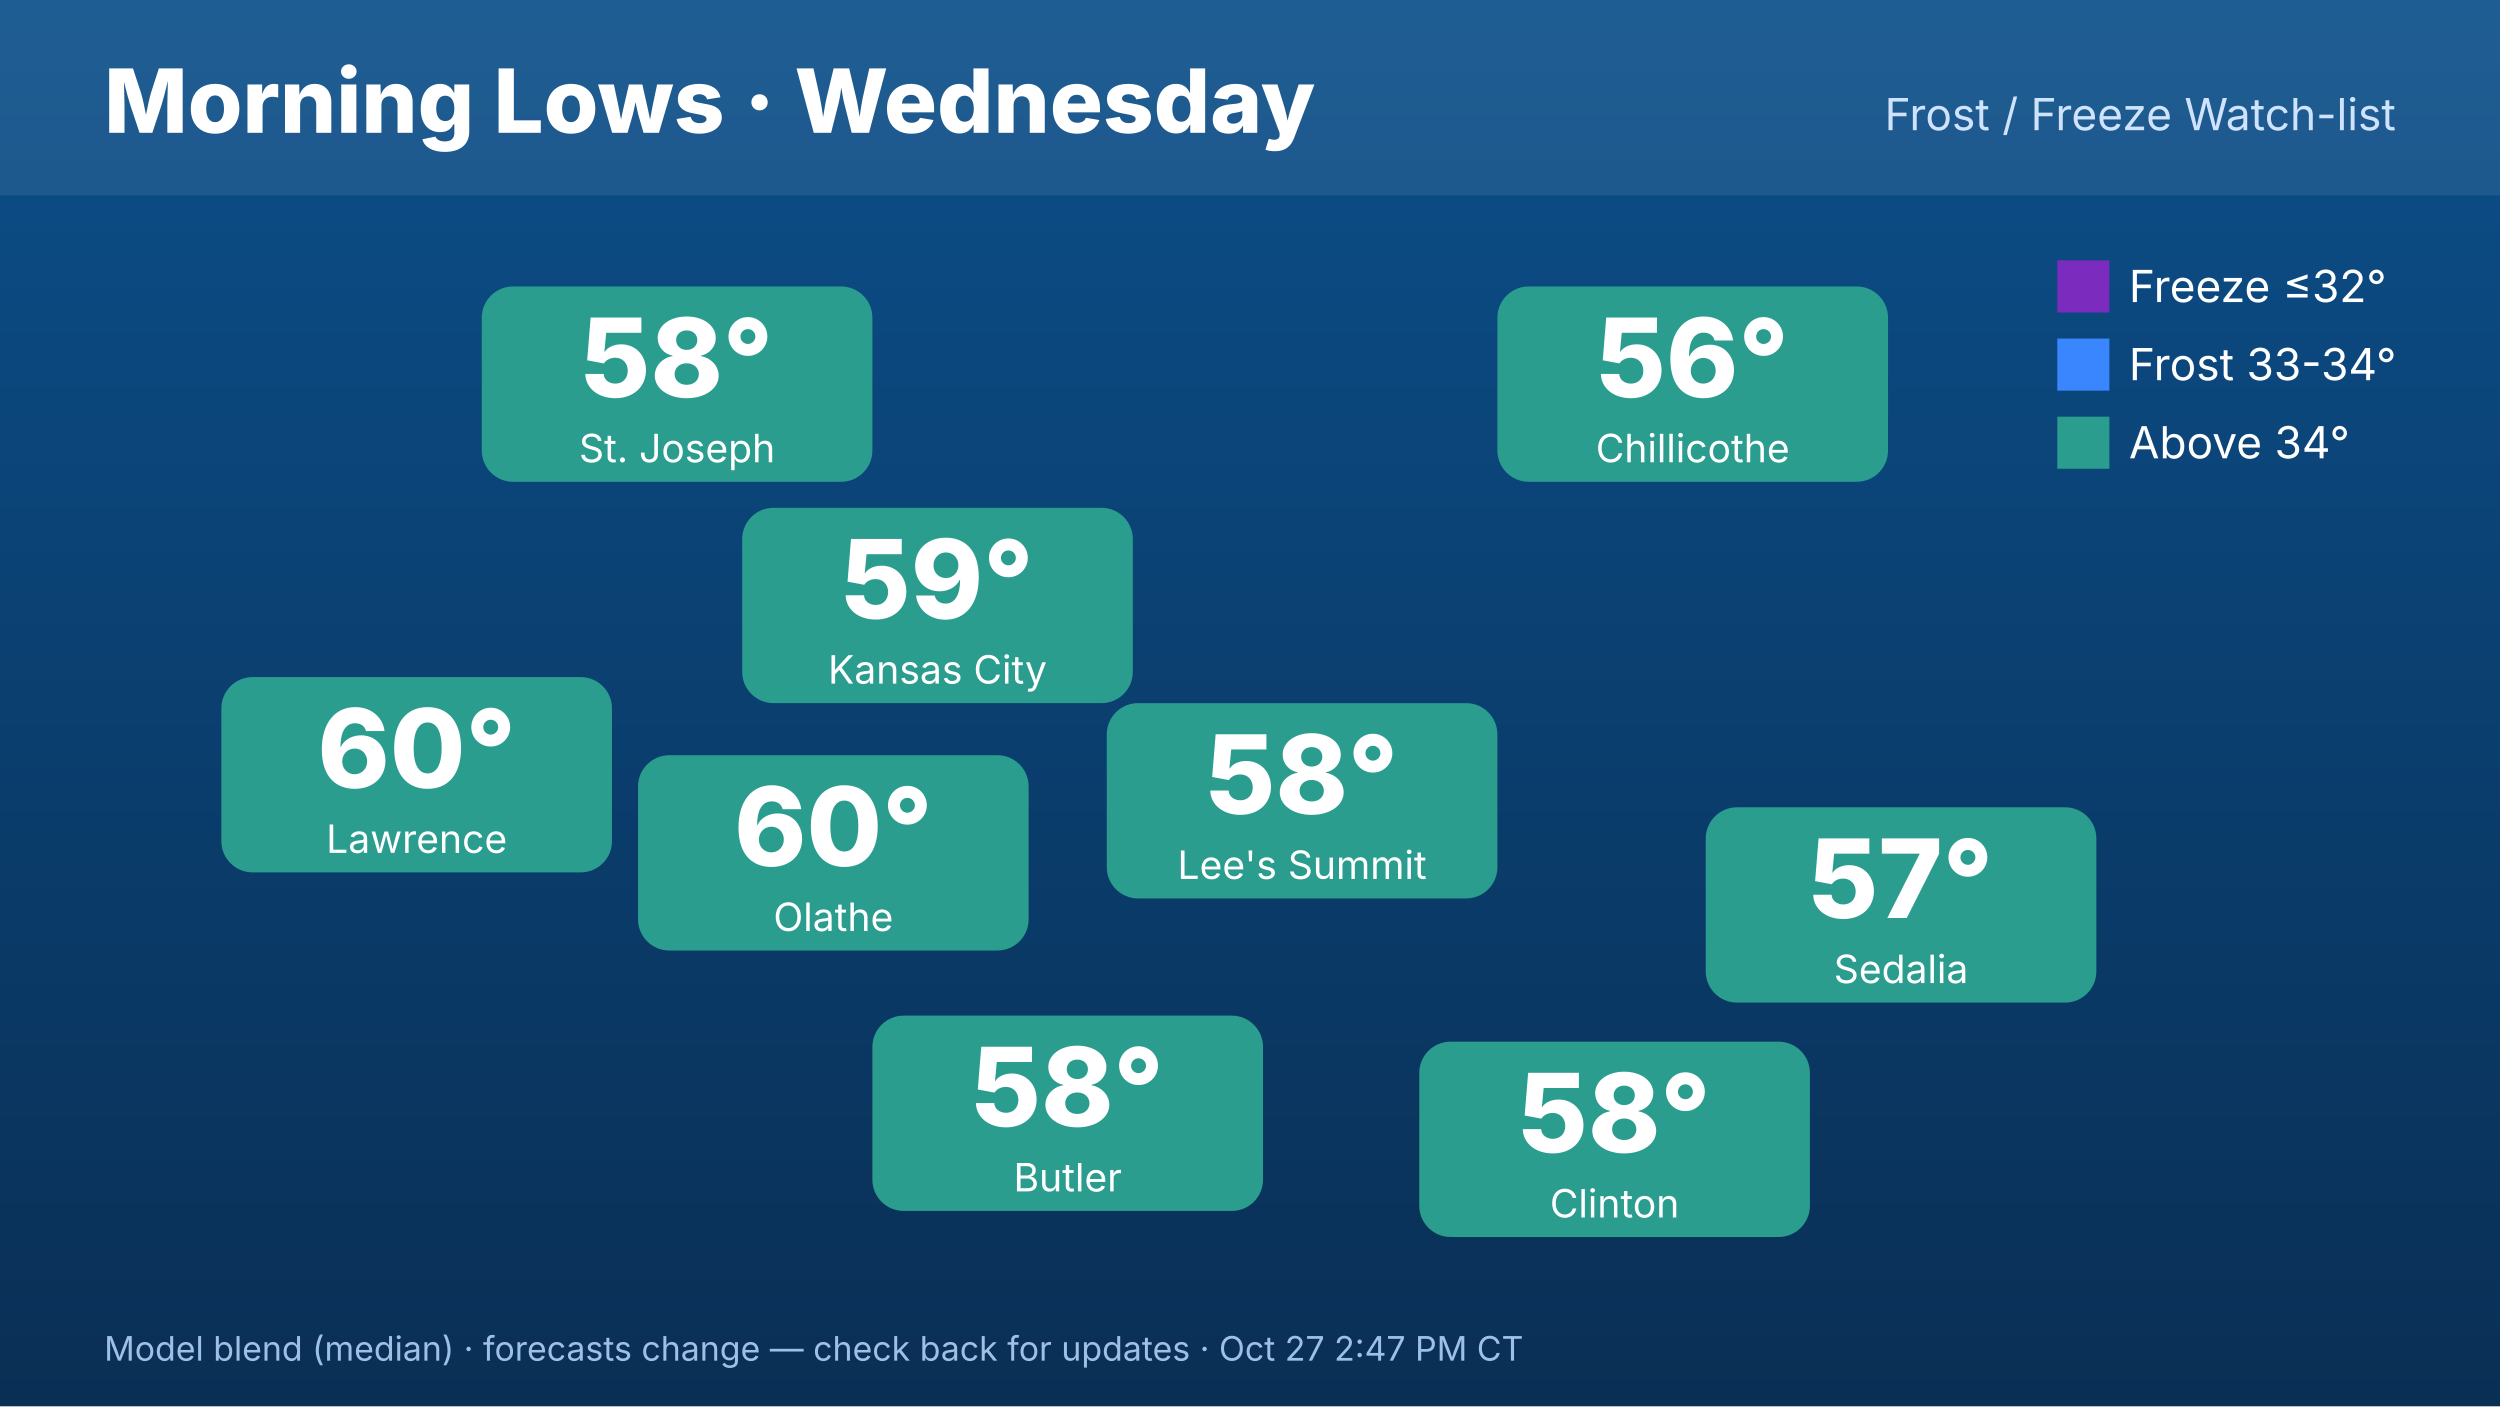
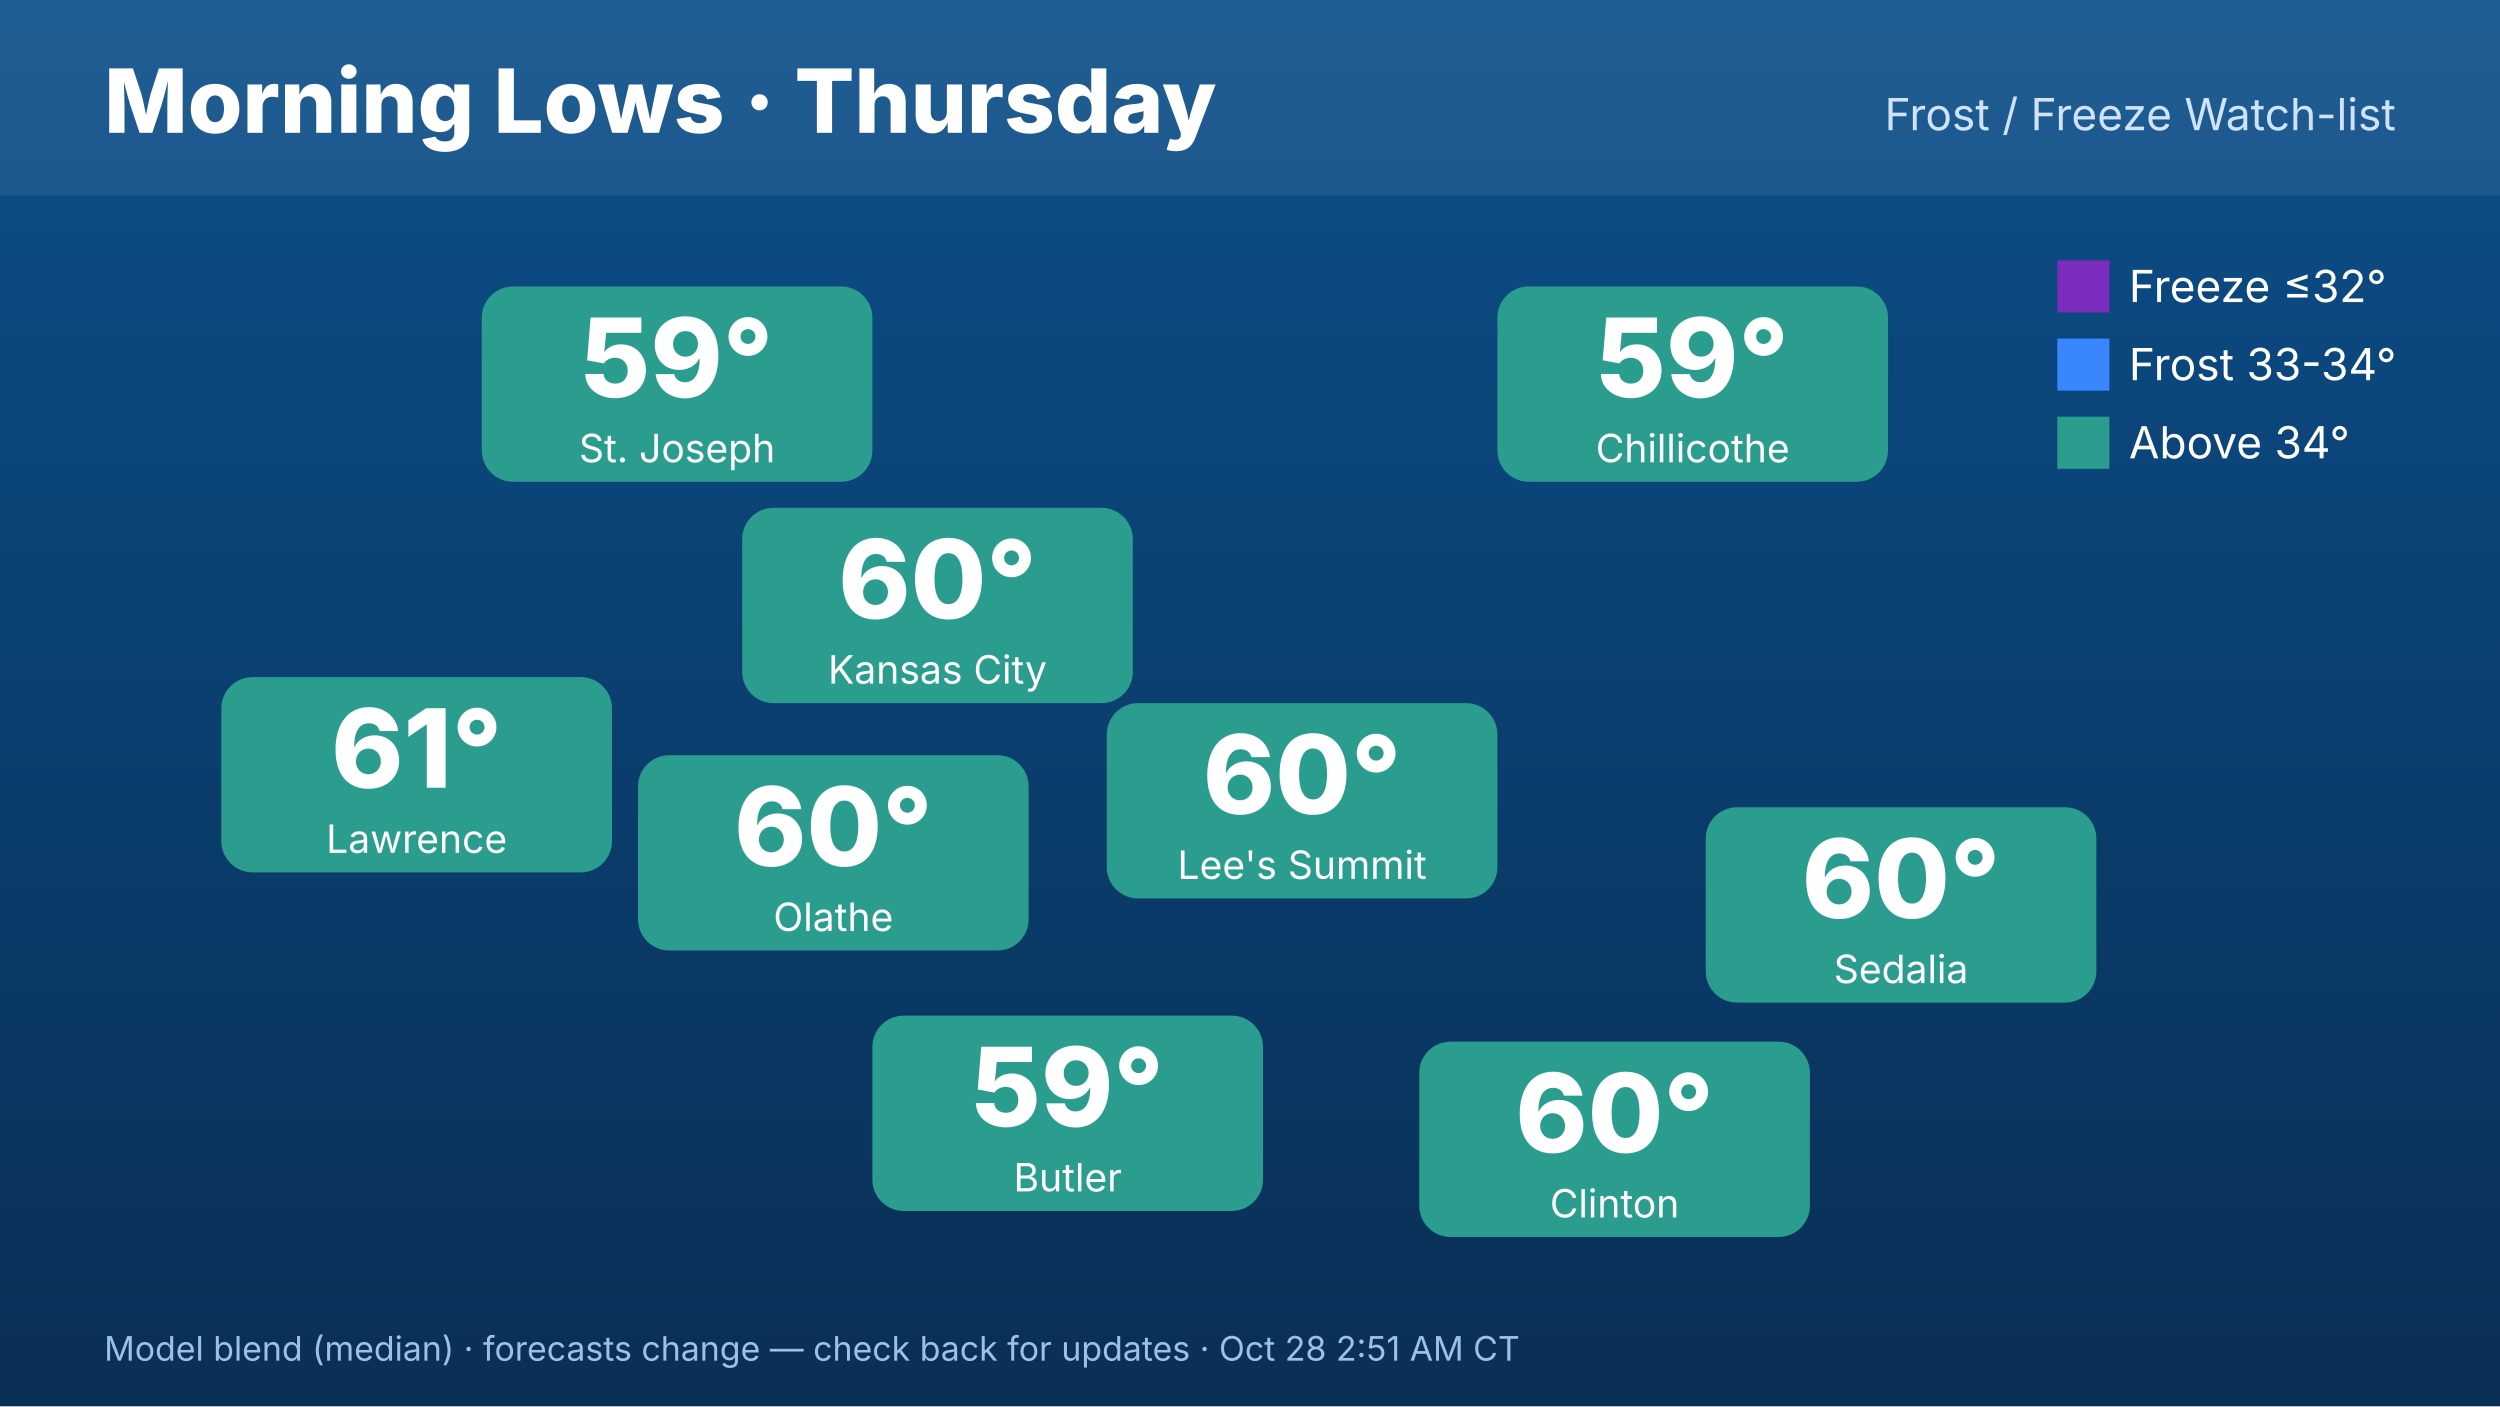
<svg xmlns="http://www.w3.org/2000/svg" width="1920" height="1080" viewBox="0 0 1920 1080" font-family="Inter,Helvetica,Arial,sans-serif">
  <defs>
    <linearGradient id="bg" x1="0" y1="0" x2="0" y2="1">
      <stop offset="0" stop-color="#0b4f8a" />
      <stop offset="1" stop-color="#0a2f55" />
    </linearGradient>
  </defs>
  <rect width="1920" height="1080" fill="url(#bg)" />
  <rect x="0" y="0" width="1920" height="150" fill="#ffffff" opacity=".08" />
-   <text x="80" y="102" font-size="68" font-weight="800" fill="#fff">Morning Lows · Wednesday</text>
+   <text x="80" y="102" font-size="68" font-weight="800" fill="#fff">Morning Lows · Thursday</text>
  <text x="1840" y="100" font-size="34" fill="#cfe3ff" text-anchor="end">Frost / Freeze Watch-list</text>
  <rect x="570" y="390" width="300" height="150" rx="24" fill="#2a9d8f" />
-   <text x="720" y="475" font-size="84" font-weight="800" fill="#fff" text-anchor="middle">59°</text>
+   <text x="720" y="475" font-size="84" font-weight="800" fill="#fff" text-anchor="middle">60°</text>
  <text x="720" y="525" font-size="30" fill="#fff" text-anchor="middle">Kansas City</text>
  <rect x="370" y="220" width="300" height="150" rx="24" fill="#2a9d8f" />
-   <text x="520" y="305" font-size="84" font-weight="800" fill="#fff" text-anchor="middle">58°</text>
+   <text x="520" y="305" font-size="84" font-weight="800" fill="#fff" text-anchor="middle">59°</text>
  <text x="520" y="355" font-size="30" fill="#fff" text-anchor="middle">St. Joseph</text>
  <rect x="170" y="520" width="300" height="150" rx="24" fill="#2a9d8f" />
-   <text x="320" y="605" font-size="84" font-weight="800" fill="#fff" text-anchor="middle">60°</text>
+   <text x="320" y="605" font-size="84" font-weight="800" fill="#fff" text-anchor="middle">61°</text>
  <text x="320" y="655" font-size="30" fill="#fff" text-anchor="middle">Lawrence</text>
  <rect x="1150" y="220" width="300" height="150" rx="24" fill="#2a9d8f" />
-   <text x="1300" y="305" font-size="84" font-weight="800" fill="#fff" text-anchor="middle">56°</text>
+   <text x="1300" y="305" font-size="84" font-weight="800" fill="#fff" text-anchor="middle">59°</text>
  <text x="1300" y="355" font-size="30" fill="#fff" text-anchor="middle">Chillicothe</text>
  <rect x="1310" y="620" width="300" height="150" rx="24" fill="#2a9d8f" />
-   <text x="1460" y="705" font-size="84" font-weight="800" fill="#fff" text-anchor="middle">57°</text>
+   <text x="1460" y="705" font-size="84" font-weight="800" fill="#fff" text-anchor="middle">60°</text>
  <text x="1460" y="755" font-size="30" fill="#fff" text-anchor="middle">Sedalia</text>
  <rect x="1090" y="800" width="300" height="150" rx="24" fill="#2a9d8f" />
-   <text x="1240" y="885" font-size="84" font-weight="800" fill="#fff" text-anchor="middle">58°</text>
+   <text x="1240" y="885" font-size="84" font-weight="800" fill="#fff" text-anchor="middle">60°</text>
  <text x="1240" y="935" font-size="30" fill="#fff" text-anchor="middle">Clinton</text>
  <rect x="670" y="780" width="300" height="150" rx="24" fill="#2a9d8f" />
-   <text x="820" y="865" font-size="84" font-weight="800" fill="#fff" text-anchor="middle">58°</text>
+   <text x="820" y="865" font-size="84" font-weight="800" fill="#fff" text-anchor="middle">59°</text>
  <text x="820" y="915" font-size="30" fill="#fff" text-anchor="middle">Butler</text>
  <rect x="490" y="580" width="300" height="150" rx="24" fill="#2a9d8f" />
  <text x="640" y="665" font-size="84" font-weight="800" fill="#fff" text-anchor="middle">60°</text>
  <text x="640" y="715" font-size="30" fill="#fff" text-anchor="middle">Olathe</text>
  <rect x="850" y="540" width="300" height="150" rx="24" fill="#2a9d8f" />
-   <text x="1000" y="625" font-size="84" font-weight="800" fill="#fff" text-anchor="middle">58°</text>
+   <text x="1000" y="625" font-size="84" font-weight="800" fill="#fff" text-anchor="middle">60°</text>
  <text x="1000" y="675" font-size="30" fill="#fff" text-anchor="middle">Lee's Summit</text>
  <g font-size="34" fill="#fff">
    <rect x="1580" y="200" width="40" height="40" fill="#7b2cbf" />
    <text x="1635" y="232">Freeze ≤32°</text>
    <rect x="1580" y="260" width="40" height="40" fill="#3a86ff" />
    <text x="1635" y="292">Frost 33-34°</text>
    <rect x="1580" y="320" width="40" height="40" fill="#2a9d8f" />
    <text x="1635" y="352">Above 34°</text>
  </g>
-   <text x="80" y="1045" font-size="26" fill="#9fc0e6">Model blend (median) · forecasts change — check back for updates · Oct 27 2:47 PM CT</text>
+   <text x="80" y="1045" font-size="26" fill="#9fc0e6">Model blend (median) · forecasts change — check back for updates · Oct 28 2:51 AM CT</text>
</svg>
